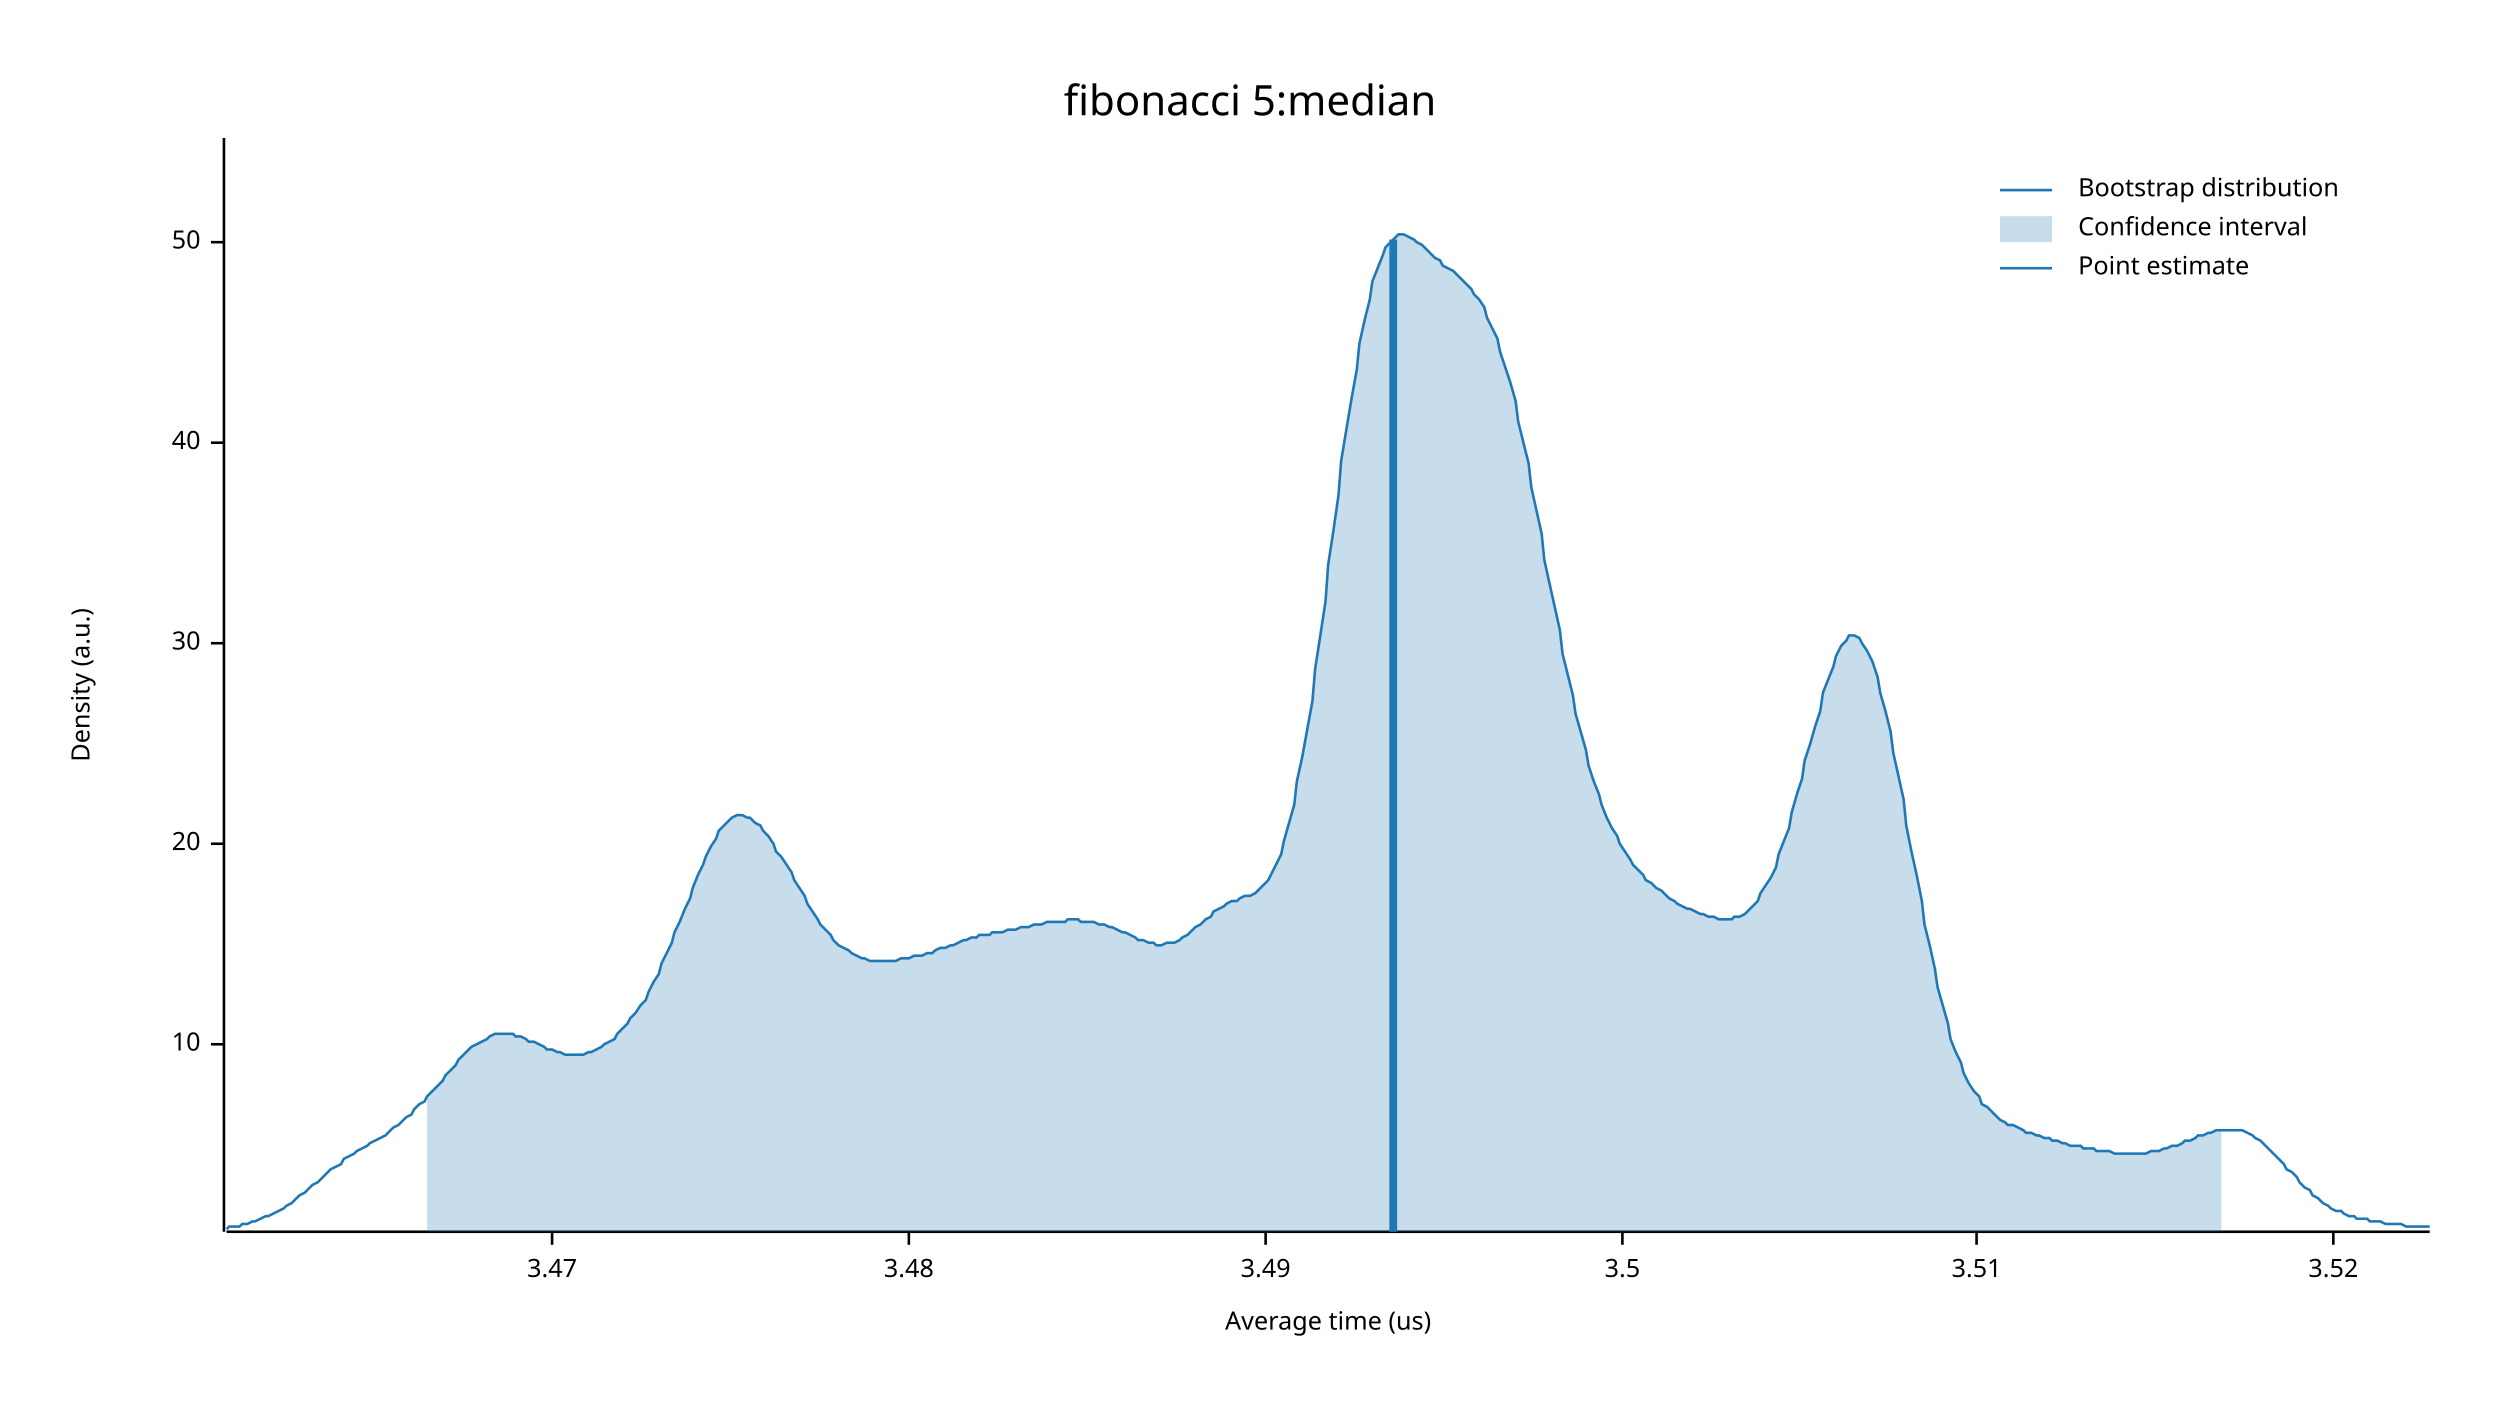
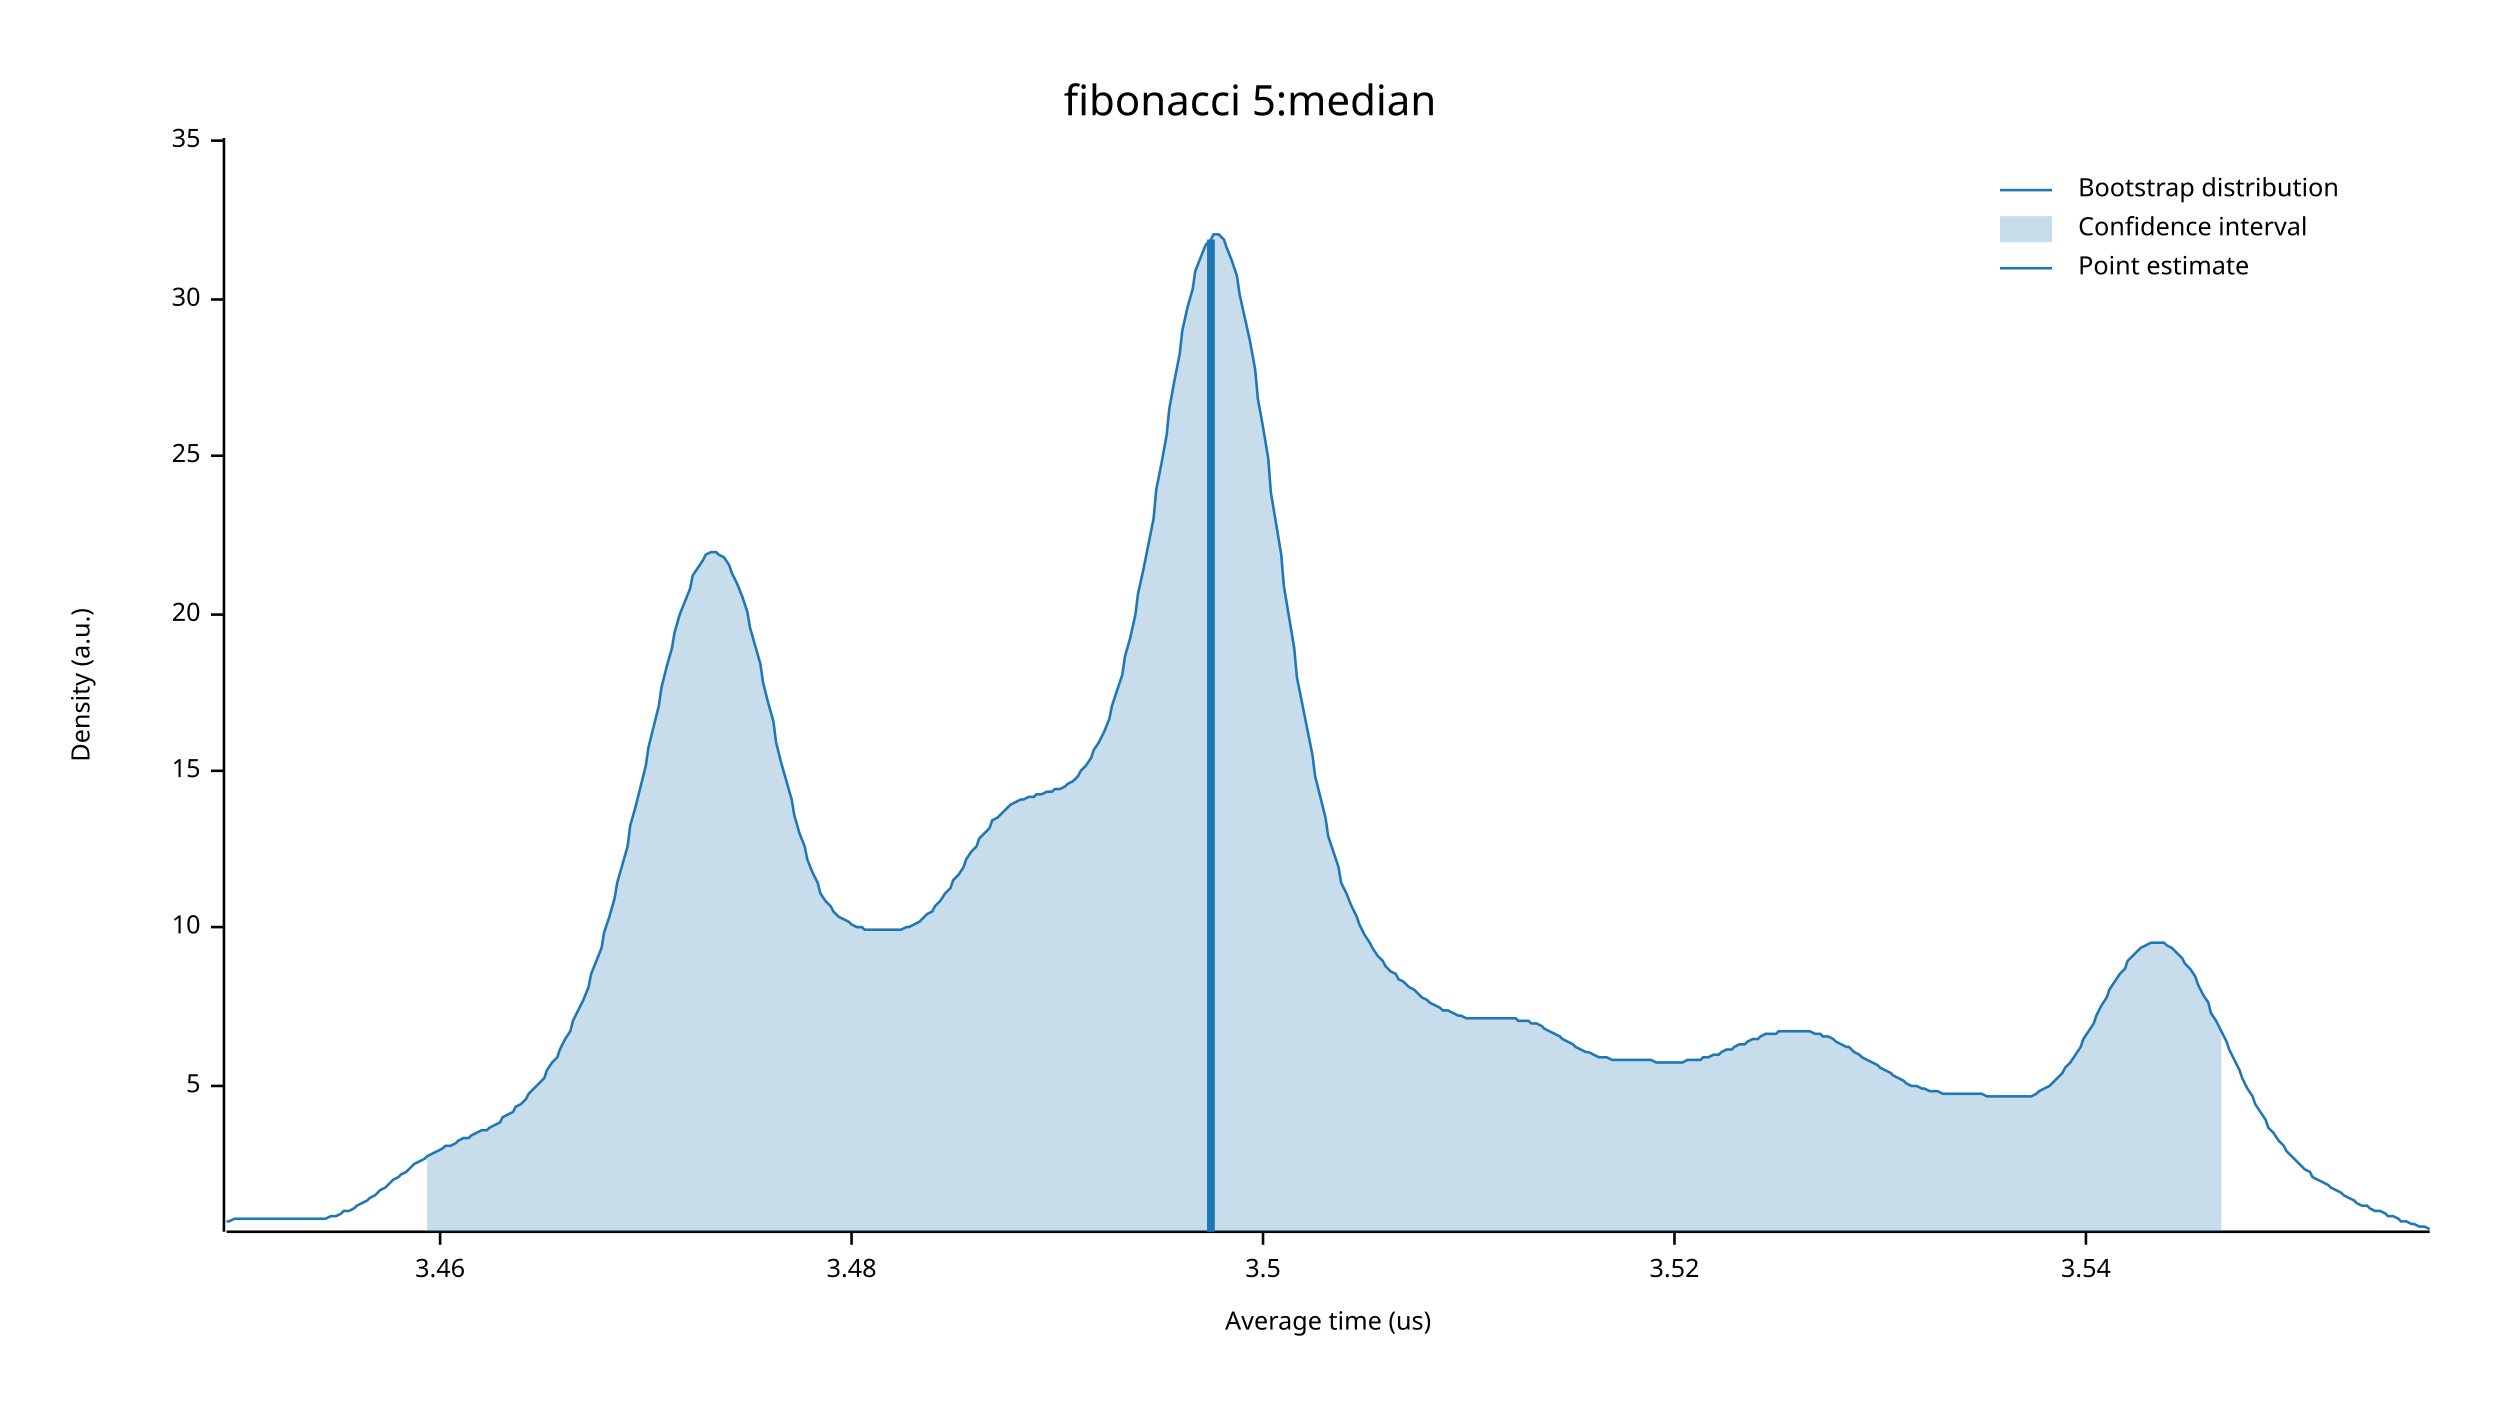
<svg xmlns="http://www.w3.org/2000/svg" width="960" height="540">
  <text x="480" y="32" dy="0.76em" text-anchor="middle" font-family="sans-serif" font-size="16.129" opacity="1" fill="#000000">
fibonacci 5:median
</text>
  <text x="27" y="263" dy="0.76em" text-anchor="middle" font-family="sans-serif" font-size="9.677" opacity="1" fill="#000000" transform="rotate(270, 27, 263)">
Density (a.u.)
</text>
  <text x="510" y="513" dy="-0.5ex" text-anchor="middle" font-family="sans-serif" font-size="9.677" opacity="1" fill="#000000">
Average time (us)
</text>
  <polyline fill="none" opacity="1" stroke="#000000" stroke-width="1" points="86,53 86,473 " />
-   <text x="77" y="401" dy="0.5ex" text-anchor="end" font-family="sans-serif" font-size="9.677" opacity="1" fill="#000000">
+   <text x="77" y="417" dy="0.5ex" text-anchor="end" font-family="sans-serif" font-size="9.677" opacity="1" fill="#000000">
+ 5
+ </text>
+   <polyline fill="none" opacity="1" stroke="#000000" stroke-width="1" points="81,417 86,417 " />
+   <text x="77" y="356" dy="0.5ex" text-anchor="end" font-family="sans-serif" font-size="9.677" opacity="1" fill="#000000">
10
</text>
-   <polyline fill="none" opacity="1" stroke="#000000" stroke-width="1" points="81,401 86,401 " />
-   <text x="77" y="324" dy="0.5ex" text-anchor="end" font-family="sans-serif" font-size="9.677" opacity="1" fill="#000000">
+   <polyline fill="none" opacity="1" stroke="#000000" stroke-width="1" points="81,356 86,356 " />
+   <text x="77" y="296" dy="0.5ex" text-anchor="end" font-family="sans-serif" font-size="9.677" opacity="1" fill="#000000">
+ 15
+ </text>
+   <polyline fill="none" opacity="1" stroke="#000000" stroke-width="1" points="81,296 86,296 " />
+   <text x="77" y="236" dy="0.5ex" text-anchor="end" font-family="sans-serif" font-size="9.677" opacity="1" fill="#000000">
20
</text>
-   <polyline fill="none" opacity="1" stroke="#000000" stroke-width="1" points="81,324 86,324 " />
-   <text x="77" y="247" dy="0.5ex" text-anchor="end" font-family="sans-serif" font-size="9.677" opacity="1" fill="#000000">
+   <polyline fill="none" opacity="1" stroke="#000000" stroke-width="1" points="81,236 86,236 " />
+   <text x="77" y="175" dy="0.5ex" text-anchor="end" font-family="sans-serif" font-size="9.677" opacity="1" fill="#000000">
+ 25
+ </text>
+   <polyline fill="none" opacity="1" stroke="#000000" stroke-width="1" points="81,175 86,175 " />
+   <text x="77" y="115" dy="0.5ex" text-anchor="end" font-family="sans-serif" font-size="9.677" opacity="1" fill="#000000">
30
</text>
-   <polyline fill="none" opacity="1" stroke="#000000" stroke-width="1" points="81,247 86,247 " />
-   <text x="77" y="170" dy="0.5ex" text-anchor="end" font-family="sans-serif" font-size="9.677" opacity="1" fill="#000000">
- 40
+   <polyline fill="none" opacity="1" stroke="#000000" stroke-width="1" points="81,115 86,115 " />
+   <text x="77" y="54" dy="0.5ex" text-anchor="end" font-family="sans-serif" font-size="9.677" opacity="1" fill="#000000">
+ 35
</text>
-   <polyline fill="none" opacity="1" stroke="#000000" stroke-width="1" points="81,170 86,170 " />
-   <text x="77" y="93" dy="0.5ex" text-anchor="end" font-family="sans-serif" font-size="9.677" opacity="1" fill="#000000">
- 50
+   <polyline fill="none" opacity="1" stroke="#000000" stroke-width="1" points="81,54 86,54 " />
+   <polyline fill="none" opacity="1" stroke="#000000" stroke-width="1" points="87,473 933,473 " />
+   <text x="169" y="483" dy="0.76em" text-anchor="middle" font-family="sans-serif" font-size="9.677" opacity="1" fill="#000000">
+ 3.46
</text>
-   <polyline fill="none" opacity="1" stroke="#000000" stroke-width="1" points="81,93 86,93 " />
-   <polyline fill="none" opacity="1" stroke="#000000" stroke-width="1" points="87,473 933,473 " />
-   <text x="212" y="483" dy="0.76em" text-anchor="middle" font-family="sans-serif" font-size="9.677" opacity="1" fill="#000000">
- 3.47
- </text>
-   <polyline fill="none" opacity="1" stroke="#000000" stroke-width="1" points="212,473 212,478 " />
-   <text x="349" y="483" dy="0.76em" text-anchor="middle" font-family="sans-serif" font-size="9.677" opacity="1" fill="#000000">
+   <polyline fill="none" opacity="1" stroke="#000000" stroke-width="1" points="169,473 169,478 " />
+   <text x="327" y="483" dy="0.76em" text-anchor="middle" font-family="sans-serif" font-size="9.677" opacity="1" fill="#000000">
3.48
</text>
-   <polyline fill="none" opacity="1" stroke="#000000" stroke-width="1" points="349,473 349,478 " />
-   <text x="486" y="483" dy="0.76em" text-anchor="middle" font-family="sans-serif" font-size="9.677" opacity="1" fill="#000000">
- 3.49
- </text>
-   <polyline fill="none" opacity="1" stroke="#000000" stroke-width="1" points="486,473 486,478 " />
-   <text x="623" y="483" dy="0.76em" text-anchor="middle" font-family="sans-serif" font-size="9.677" opacity="1" fill="#000000">
+   <polyline fill="none" opacity="1" stroke="#000000" stroke-width="1" points="327,473 327,478 " />
+   <text x="485" y="483" dy="0.76em" text-anchor="middle" font-family="sans-serif" font-size="9.677" opacity="1" fill="#000000">
3.5
</text>
-   <polyline fill="none" opacity="1" stroke="#000000" stroke-width="1" points="623,473 623,478 " />
-   <text x="759" y="483" dy="0.76em" text-anchor="middle" font-family="sans-serif" font-size="9.677" opacity="1" fill="#000000">
- 3.51
- </text>
-   <polyline fill="none" opacity="1" stroke="#000000" stroke-width="1" points="759,473 759,478 " />
-   <text x="896" y="483" dy="0.76em" text-anchor="middle" font-family="sans-serif" font-size="9.677" opacity="1" fill="#000000">
+   <polyline fill="none" opacity="1" stroke="#000000" stroke-width="1" points="485,473 485,478 " />
+   <text x="643" y="483" dy="0.76em" text-anchor="middle" font-family="sans-serif" font-size="9.677" opacity="1" fill="#000000">
3.52
</text>
-   <polyline fill="none" opacity="1" stroke="#000000" stroke-width="1" points="896,473 896,478 " />
-   <polyline fill="none" opacity="1" stroke="#1F78B4" stroke-width="1" points="87,472 88,471 90,471 92,471 93,470 95,470 97,469 98,469 100,468 102,467 103,467 105,466 107,465 109,464 110,463 112,462 114,460 115,459 117,458 119,456 120,455 122,454 124,452 125,451 127,449 129,448 131,447 132,445 134,444 136,443 137,442 139,441 141,440 142,439 144,438 146,437 148,436 149,435 151,433 153,432 154,431 156,429 158,428 159,426 161,424 163,423 164,421 166,419 168,417 170,415 171,413 173,411 175,409 176,407 178,405 180,403 181,402 183,401 185,400 187,399 188,398 190,397 192,397 193,397 195,397 197,397 198,398 200,398 202,399 203,400 205,400 207,401 209,402 210,403 212,403 214,404 215,404 217,405 219,405 220,405 222,405 224,405 226,404 227,404 229,403 231,402 232,401 234,400 236,399 237,397 239,395 241,393 242,391 244,389 246,386 248,384 249,381 251,377 253,374 254,370 256,366 258,362 259,358 261,354 263,349 265,345 266,341 268,336 270,332 271,329 273,325 275,322 276,319 278,317 280,315 281,314 283,313 285,313 287,314 288,314 290,316 292,317 293,319 295,321 297,324 298,327 300,329 302,332 304,335 305,338 307,341 309,344 310,347 312,350 314,353 315,355 317,357 319,359 320,361 322,363 324,364 326,365 327,366 329,367 331,368 332,368 334,369 336,369 337,369 339,369 341,369 343,369 344,369 346,368 348,368 349,368 351,367 353,367 354,367 356,366 358,366 359,365 361,364 363,364 365,363 366,363 368,362 370,361 371,361 373,360 375,360 376,359 378,359 380,359 381,358 383,358 385,358 387,357 388,357 390,357 392,356 393,356 395,356 397,355 398,355 400,355 402,354 404,354 405,354 407,354 409,354 410,353 412,353 414,353 415,354 417,354 419,354 420,354 422,355 424,355 426,356 427,356 429,357 431,358 432,358 434,359 436,360 437,361 439,361 441,362 443,362 444,363 446,363 448,362 449,362 451,362 453,361 454,360 456,359 458,357 459,356 461,355 463,353 465,352 466,350 468,349 470,348 471,347 473,346 475,346 476,345 478,344 480,344 482,343 483,342 485,340 487,338 488,336 490,332 492,328 493,323 495,316 497,309 498,300 500,291 502,280 504,269 505,257 507,244 509,231 510,217 512,204 514,190 515,177 517,165 519,153 521,142 522,132 524,123 526,115 527,108 529,103 531,98 532,95 534,93 536,91 537,90 539,90 541,91 543,92 544,93 546,94 548,96 549,97 551,99 553,100 554,102 556,103 558,104 560,106 561,107 563,109 565,111 566,113 568,115 570,118 571,122 573,126 575,130 576,135 578,141 580,147 582,154 583,162 585,170 587,178 588,187 590,196 592,205 593,215 595,224 597,233 599,242 600,251 602,259 604,267 605,274 607,281 609,288 610,294 612,300 614,305 615,309 617,314 619,318 621,321 622,324 624,327 626,330 627,332 629,334 631,336 632,338 634,339 636,341 638,342 639,343 641,345 643,346 644,347 646,348 648,349 649,349 651,350 653,351 654,351 656,352 658,352 660,353 661,353 663,353 665,353 666,352 668,352 670,351 671,350 673,348 675,346 676,343 678,340 680,337 682,333 683,328 685,323 687,318 688,312 690,305 692,299 693,292 695,286 697,279 699,273 700,266 702,261 704,256 705,252 707,248 709,246 710,244 712,244 714,245 715,247 717,250 719,254 721,260 722,266 724,273 726,281 727,289 729,298 731,307 732,317 734,327 736,336 738,346 739,355 741,363 743,372 744,379 746,386 748,393 749,399 751,404 753,408 754,412 756,416 758,419 760,421 761,424 763,425 765,427 766,428 768,430 770,431 771,432 773,432 775,433 777,434 778,435 780,435 782,436 783,436 785,437 787,437 788,438 790,438 792,439 793,439 795,440 797,440 799,440 800,441 802,441 804,441 805,442 807,442 809,442 810,442 812,443 814,443 816,443 817,443 819,443 821,443 822,443 824,443 826,442 827,442 829,442 831,441 832,441 834,440 836,440 838,439 839,438 841,438 843,437 844,436 846,436 848,435 849,435 851,434 853,434 855,434 856,434 858,434 860,434 861,434 863,435 865,436 866,437 868,438 870,440 871,441 873,443 875,445 877,447 878,449 880,450 882,452 883,454 885,456 887,457 888,459 890,460 892,462 894,463 895,464 897,465 899,465 900,466 902,467 904,467 905,468 907,468 909,468 910,469 912,469 914,469 916,470 917,470 919,470 921,470 922,470 924,471 926,471 927,471 929,471 931,471 933,471 " />
-   <polygon opacity="0.25" fill="#1F78B4" points="164,421 166,419 168,417 170,415 171,413 173,411 175,409 176,407 178,405 180,403 181,402 183,401 185,400 187,399 188,398 190,397 192,397 193,397 195,397 197,397 198,398 200,398 202,399 203,400 205,400 207,401 209,402 210,403 212,403 214,404 215,404 217,405 219,405 220,405 222,405 224,405 226,404 227,404 229,403 231,402 232,401 234,400 236,399 237,397 239,395 241,393 242,391 244,389 246,386 248,384 249,381 251,377 253,374 254,370 256,366 258,362 259,358 261,354 263,349 265,345 266,341 268,336 270,332 271,329 273,325 275,322 276,319 278,317 280,315 281,314 283,313 285,313 287,314 288,314 290,316 292,317 293,319 295,321 297,324 298,327 300,329 302,332 304,335 305,338 307,341 309,344 310,347 312,350 314,353 315,355 317,357 319,359 320,361 322,363 324,364 326,365 327,366 329,367 331,368 332,368 334,369 336,369 337,369 339,369 341,369 343,369 344,369 346,368 348,368 349,368 351,367 353,367 354,367 356,366 358,366 359,365 361,364 363,364 365,363 366,363 368,362 370,361 371,361 373,360 375,360 376,359 378,359 380,359 381,358 383,358 385,358 387,357 388,357 390,357 392,356 393,356 395,356 397,355 398,355 400,355 402,354 404,354 405,354 407,354 409,354 410,353 412,353 414,353 415,354 417,354 419,354 420,354 422,355 424,355 426,356 427,356 429,357 431,358 432,358 434,359 436,360 437,361 439,361 441,362 443,362 444,363 446,363 448,362 449,362 451,362 453,361 454,360 456,359 458,357 459,356 461,355 463,353 465,352 466,350 468,349 470,348 471,347 473,346 475,346 476,345 478,344 480,344 482,343 483,342 485,340 487,338 488,336 490,332 492,328 493,323 495,316 497,309 498,300 500,291 502,280 504,269 505,257 507,244 509,231 510,217 512,204 514,190 515,177 517,165 519,153 521,142 522,132 524,123 526,115 527,108 529,103 531,98 532,95 534,93 536,91 537,90 539,90 541,91 543,92 544,93 546,94 548,96 549,97 551,99 553,100 554,102 556,103 558,104 560,106 561,107 563,109 565,111 566,113 568,115 570,118 571,122 573,126 575,130 576,135 578,141 580,147 582,154 583,162 585,170 587,178 588,187 590,196 592,205 593,215 595,224 597,233 599,242 600,251 602,259 604,267 605,274 607,281 609,288 610,294 612,300 614,305 615,309 617,314 619,318 621,321 622,324 624,327 626,330 627,332 629,334 631,336 632,338 634,339 636,341 638,342 639,343 641,345 643,346 644,347 646,348 648,349 649,349 651,350 653,351 654,351 656,352 658,352 660,353 661,353 663,353 665,353 666,352 668,352 670,351 671,350 673,348 675,346 676,343 678,340 680,337 682,333 683,328 685,323 687,318 688,312 690,305 692,299 693,292 695,286 697,279 699,273 700,266 702,261 704,256 705,252 707,248 709,246 710,244 712,244 714,245 715,247 717,250 719,254 721,260 722,266 724,273 726,281 727,289 729,298 731,307 732,317 734,327 736,336 738,346 739,355 741,363 743,372 744,379 746,386 748,393 749,399 751,404 753,408 754,412 756,416 758,419 760,421 761,424 763,425 765,427 766,428 768,430 770,431 771,432 773,432 775,433 777,434 778,435 780,435 782,436 783,436 785,437 787,437 788,438 790,438 792,439 793,439 795,440 797,440 799,440 800,441 802,441 804,441 805,442 807,442 809,442 810,442 812,443 814,443 816,443 817,443 819,443 821,443 822,443 824,443 826,442 827,442 829,442 831,441 832,441 834,440 836,440 838,439 839,438 841,438 843,437 844,436 846,436 848,435 849,435 851,434 853,434 853,473 164,473 " />
-   <polyline fill="none" opacity="1" stroke="#1F78B4" stroke-width="3" points="535,473 535,92 " />
+   <polyline fill="none" opacity="1" stroke="#000000" stroke-width="1" points="643,473 643,478 " />
+   <text x="801" y="483" dy="0.76em" text-anchor="middle" font-family="sans-serif" font-size="9.677" opacity="1" fill="#000000">
+ 3.54
+ </text>
+   <polyline fill="none" opacity="1" stroke="#000000" stroke-width="1" points="801,473 801,478 " />
+   <polyline fill="none" opacity="1" stroke="#1F78B4" stroke-width="1" points="87,469 88,469 90,468 92,468 93,468 95,468 97,468 98,468 100,468 102,468 103,468 105,468 107,468 109,468 110,468 112,468 114,468 115,468 117,468 119,468 120,468 122,468 124,468 125,468 127,467 129,467 131,466 132,465 134,465 136,464 137,463 139,462 141,461 142,460 144,459 146,457 148,456 149,455 151,453 153,452 154,451 156,450 158,448 159,447 161,446 163,445 164,444 166,443 168,442 170,441 171,440 173,440 175,439 176,438 178,437 180,437 181,436 183,435 185,434 187,434 188,433 190,432 192,431 193,429 195,428 197,427 198,425 200,424 202,422 203,420 205,418 207,416 209,414 210,411 212,408 214,406 215,403 217,399 219,396 220,392 222,388 224,384 226,379 227,374 229,369 231,364 232,358 234,352 236,345 237,339 239,332 241,325 242,317 244,310 246,302 248,294 249,287 251,279 253,271 254,264 256,256 258,249 259,243 261,236 263,231 265,226 266,221 268,218 270,215 271,213 273,212 275,212 276,213 278,214 280,217 281,220 283,224 285,229 287,235 288,241 290,248 292,255 293,262 295,270 297,277 298,285 300,293 302,300 304,307 305,313 307,320 309,325 310,330 312,335 314,339 315,343 317,346 319,348 320,350 322,352 324,353 326,354 327,355 329,356 331,356 332,357 334,357 336,357 337,357 339,357 341,357 343,357 344,357 346,357 348,356 349,356 351,355 353,354 354,353 356,351 358,350 359,348 361,346 363,343 365,341 366,338 368,336 370,333 371,330 373,327 375,325 376,322 378,320 380,318 381,315 383,314 385,312 387,310 388,309 390,308 392,307 393,307 395,306 397,306 398,305 400,305 402,304 404,304 405,303 407,303 409,302 410,301 412,300 414,298 415,296 417,294 419,291 420,288 422,285 424,281 426,276 427,271 429,265 431,259 432,252 434,245 436,236 437,228 439,219 441,209 443,199 444,188 446,178 448,167 449,157 451,146 453,136 454,127 456,118 458,111 459,104 461,99 463,94 465,92 466,90 468,90 470,92 471,95 473,100 475,106 476,113 478,122 480,131 482,142 483,153 485,164 487,176 488,189 490,201 492,213 493,225 495,237 497,249 498,260 500,270 502,280 504,290 505,298 507,306 509,314 510,321 512,327 514,333 515,339 517,343 519,348 521,352 522,355 524,359 526,362 527,364 529,367 531,369 532,371 534,373 536,374 537,376 539,377 541,379 543,380 544,381 546,383 548,384 549,385 551,386 553,387 554,388 556,388 558,389 560,390 561,390 563,391 565,391 566,391 568,391 570,391 571,391 573,391 575,391 576,391 578,391 580,391 582,391 583,392 585,392 587,392 588,393 590,393 592,394 593,395 595,396 597,397 599,398 600,399 602,400 604,401 605,402 607,403 609,404 610,404 612,405 614,406 615,406 617,406 619,407 621,407 622,407 624,407 626,407 627,407 629,407 631,407 632,407 634,407 636,408 638,408 639,408 641,408 643,408 644,408 646,408 648,407 649,407 651,407 653,407 654,406 656,406 658,405 660,405 661,404 663,403 665,403 666,402 668,401 670,401 671,400 673,399 675,399 676,398 678,397 680,397 682,397 683,396 685,396 687,396 688,396 690,396 692,396 693,396 695,396 697,397 699,397 700,398 702,398 704,399 705,400 707,401 709,402 710,402 712,404 714,405 715,406 717,407 719,408 721,409 722,410 724,411 726,412 727,413 729,414 731,415 732,416 734,417 736,417 738,418 739,418 741,419 743,419 744,419 746,420 748,420 749,420 751,420 753,420 754,420 756,420 758,420 760,420 761,420 763,421 765,421 766,421 768,421 770,421 771,421 773,421 775,421 777,421 778,421 780,421 782,420 783,419 785,418 787,417 788,416 790,414 792,412 793,410 795,408 797,405 799,402 800,399 802,396 804,393 805,390 807,386 809,383 810,380 812,377 814,374 816,372 817,369 819,367 821,365 822,364 824,363 826,362 827,362 829,362 831,362 832,363 834,364 836,366 838,368 839,370 841,372 843,375 844,378 846,382 848,385 849,389 851,392 853,396 855,400 856,403 858,407 860,411 861,414 863,418 865,421 866,424 868,427 870,430 871,433 873,435 875,438 877,440 878,442 880,444 882,446 883,447 885,449 887,450 888,452 890,453 892,454 894,455 895,456 897,457 899,458 900,459 902,460 904,461 905,462 907,463 909,463 910,464 912,465 914,465 916,466 917,467 919,467 921,468 922,469 924,469 926,470 927,470 929,471 931,471 933,472 " />
+   <polygon opacity="0.25" fill="#1F78B4" points="164,444 166,443 168,442 170,441 171,440 173,440 175,439 176,438 178,437 180,437 181,436 183,435 185,434 187,434 188,433 190,432 192,431 193,429 195,428 197,427 198,425 200,424 202,422 203,420 205,418 207,416 209,414 210,411 212,408 214,406 215,403 217,399 219,396 220,392 222,388 224,384 226,379 227,374 229,369 231,364 232,358 234,352 236,345 237,339 239,332 241,325 242,317 244,310 246,302 248,294 249,287 251,279 253,271 254,264 256,256 258,249 259,243 261,236 263,231 265,226 266,221 268,218 270,215 271,213 273,212 275,212 276,213 278,214 280,217 281,220 283,224 285,229 287,235 288,241 290,248 292,255 293,262 295,270 297,277 298,285 300,293 302,300 304,307 305,313 307,320 309,325 310,330 312,335 314,339 315,343 317,346 319,348 320,350 322,352 324,353 326,354 327,355 329,356 331,356 332,357 334,357 336,357 337,357 339,357 341,357 343,357 344,357 346,357 348,356 349,356 351,355 353,354 354,353 356,351 358,350 359,348 361,346 363,343 365,341 366,338 368,336 370,333 371,330 373,327 375,325 376,322 378,320 380,318 381,315 383,314 385,312 387,310 388,309 390,308 392,307 393,307 395,306 397,306 398,305 400,305 402,304 404,304 405,303 407,303 409,302 410,301 412,300 414,298 415,296 417,294 419,291 420,288 422,285 424,281 426,276 427,271 429,265 431,259 432,252 434,245 436,236 437,228 439,219 441,209 443,199 444,188 446,178 448,167 449,157 451,146 453,136 454,127 456,118 458,111 459,104 461,99 463,94 465,92 466,90 468,90 470,92 471,95 473,100 475,106 476,113 478,122 480,131 482,142 483,153 485,164 487,176 488,189 490,201 492,213 493,225 495,237 497,249 498,260 500,270 502,280 504,290 505,298 507,306 509,314 510,321 512,327 514,333 515,339 517,343 519,348 521,352 522,355 524,359 526,362 527,364 529,367 531,369 532,371 534,373 536,374 537,376 539,377 541,379 543,380 544,381 546,383 548,384 549,385 551,386 553,387 554,388 556,388 558,389 560,390 561,390 563,391 565,391 566,391 568,391 570,391 571,391 573,391 575,391 576,391 578,391 580,391 582,391 583,392 585,392 587,392 588,393 590,393 592,394 593,395 595,396 597,397 599,398 600,399 602,400 604,401 605,402 607,403 609,404 610,404 612,405 614,406 615,406 617,406 619,407 621,407 622,407 624,407 626,407 627,407 629,407 631,407 632,407 634,407 636,408 638,408 639,408 641,408 643,408 644,408 646,408 648,407 649,407 651,407 653,407 654,406 656,406 658,405 660,405 661,404 663,403 665,403 666,402 668,401 670,401 671,400 673,399 675,399 676,398 678,397 680,397 682,397 683,396 685,396 687,396 688,396 690,396 692,396 693,396 695,396 697,397 699,397 700,398 702,398 704,399 705,400 707,401 709,402 710,402 712,404 714,405 715,406 717,407 719,408 721,409 722,410 724,411 726,412 727,413 729,414 731,415 732,416 734,417 736,417 738,418 739,418 741,419 743,419 744,419 746,420 748,420 749,420 751,420 753,420 754,420 756,420 758,420 760,420 761,420 763,421 765,421 766,421 768,421 770,421 771,421 773,421 775,421 777,421 778,421 780,421 782,420 783,419 785,418 787,417 788,416 790,414 792,412 793,410 795,408 797,405 799,402 800,399 802,396 804,393 805,390 807,386 809,383 810,380 812,377 814,374 816,372 817,369 819,367 821,365 822,364 824,363 826,362 827,362 829,362 831,362 832,363 834,364 836,366 838,368 839,370 841,372 843,375 844,378 846,382 848,385 849,389 851,392 853,396 853,473 164,473 " />
+   <polyline fill="none" opacity="1" stroke="#1F78B4" stroke-width="3" points="465,473 465,92 " />
  <text x="798" y="68" dy="0.76em" text-anchor="start" font-family="sans-serif" font-size="9.677" opacity="1" fill="#000000">
Bootstrap distribution
</text>
  <text x="798" y="83" dy="0.76em" text-anchor="start" font-family="sans-serif" font-size="9.677" opacity="1" fill="#000000">
Confidence interval
</text>
  <text x="798" y="98" dy="0.76em" text-anchor="start" font-family="sans-serif" font-size="9.677" opacity="1" fill="#000000">
Point estimate
</text>
  <polyline fill="none" opacity="1" stroke="#1F78B4" stroke-width="1" points="768,73 788,73 " />
  <rect x="768" y="83" width="20" height="10" opacity="0.25" fill="#1F78B4" stroke="none" />
  <polyline fill="none" opacity="1" stroke="#1F78B4" stroke-width="1" points="768,103 788,103 " />
</svg>
